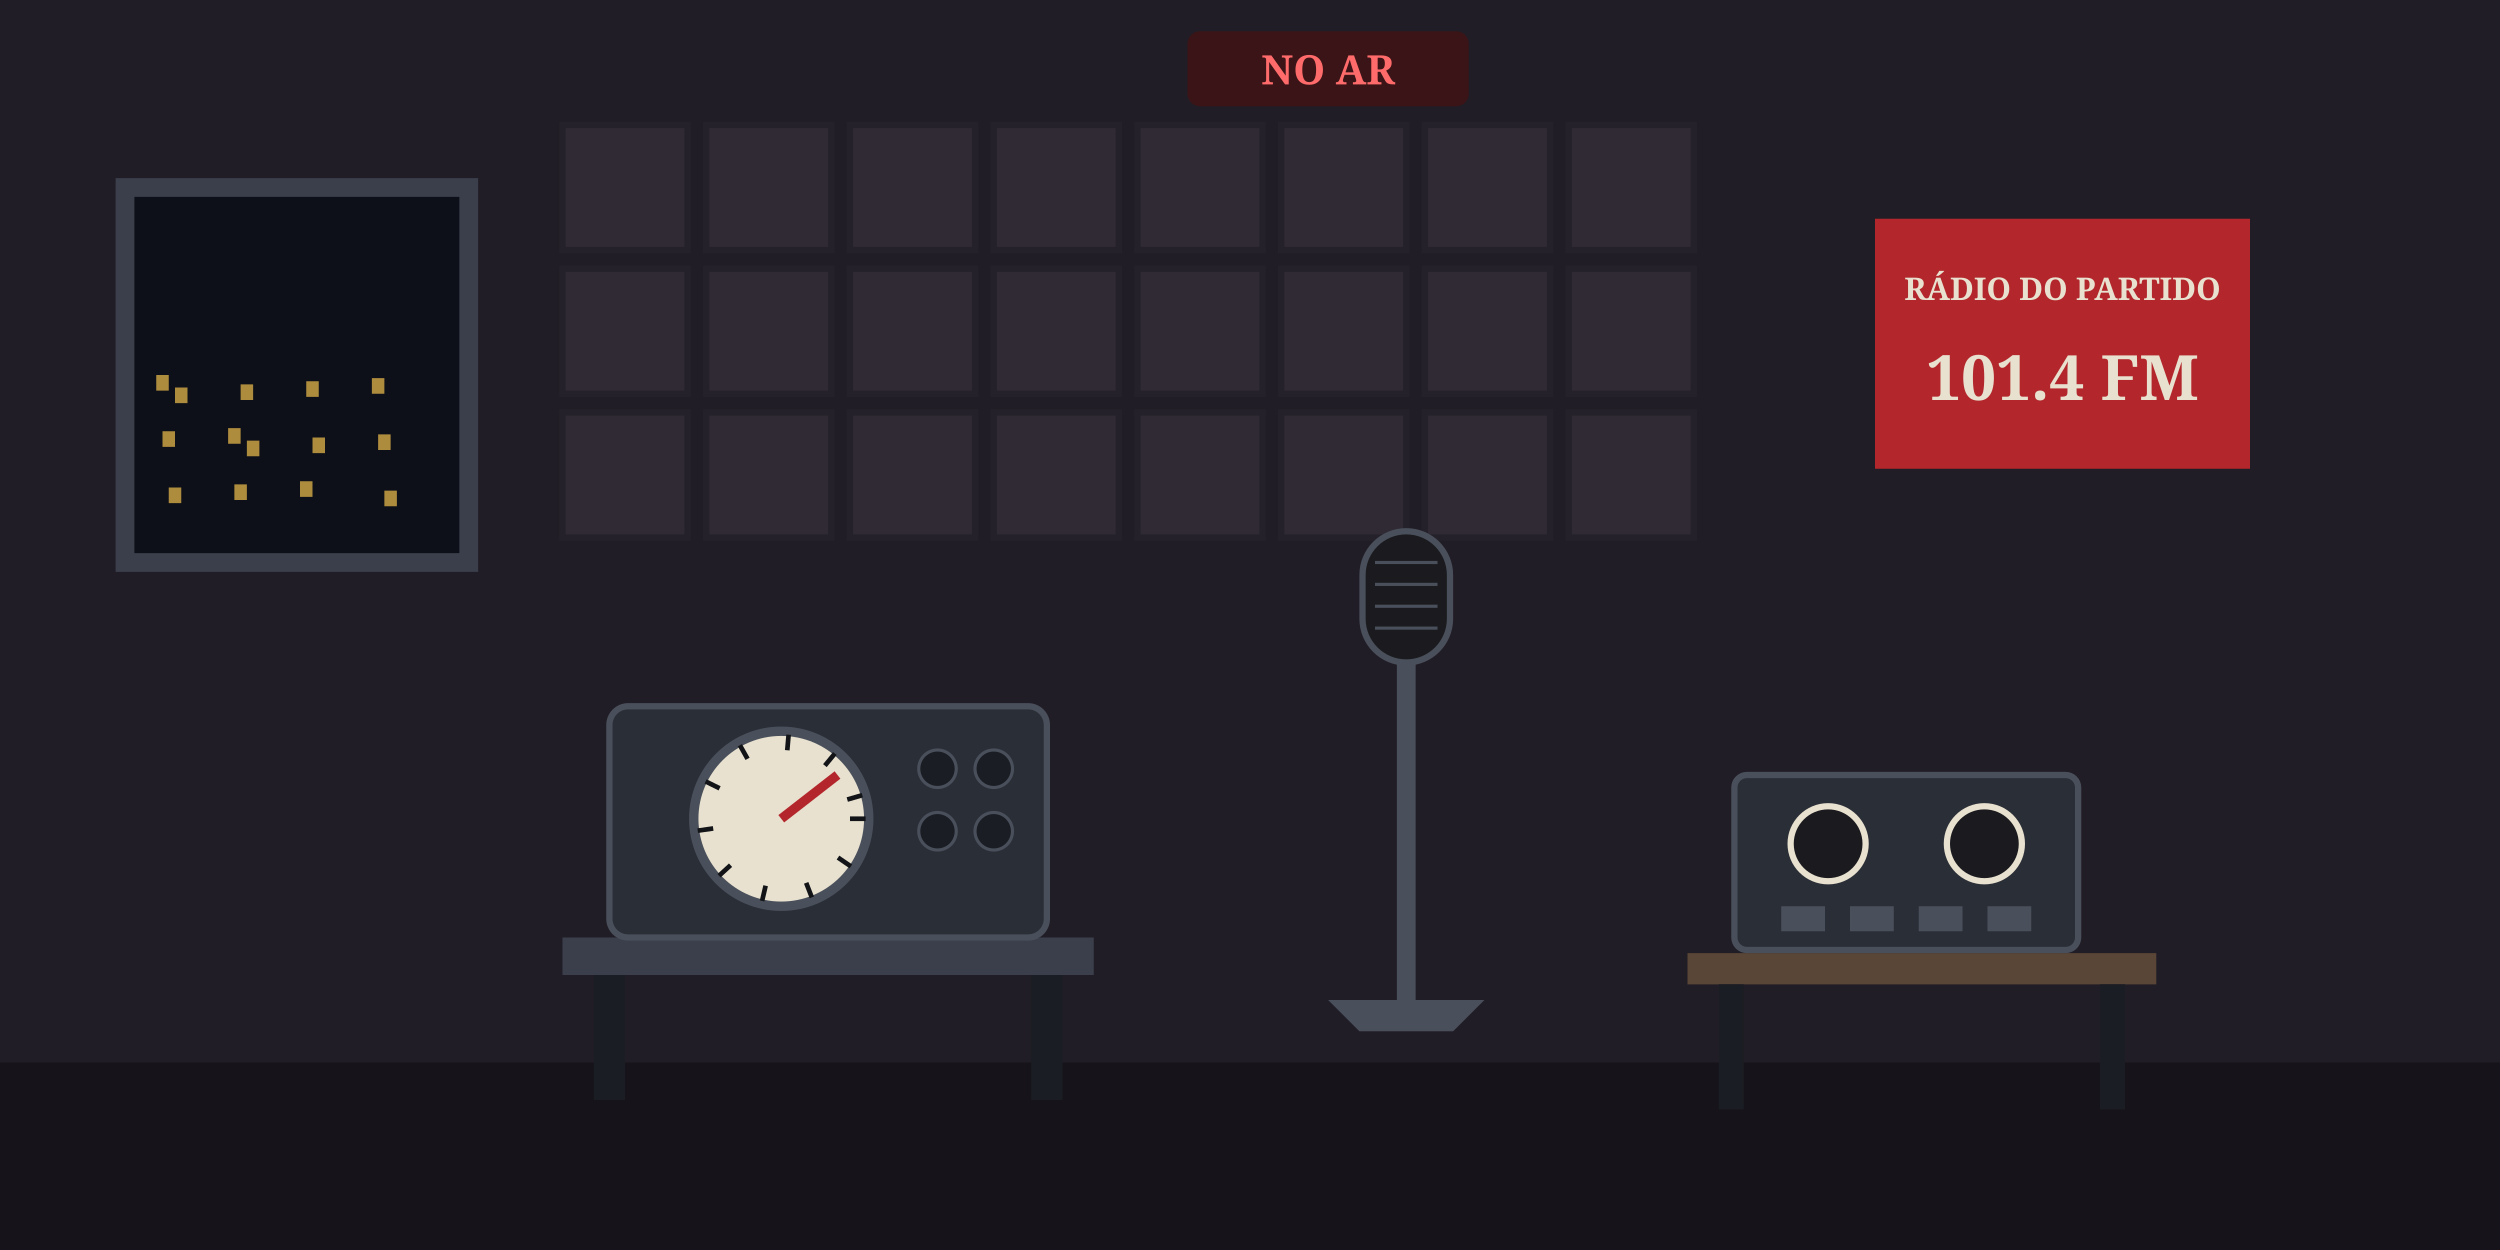
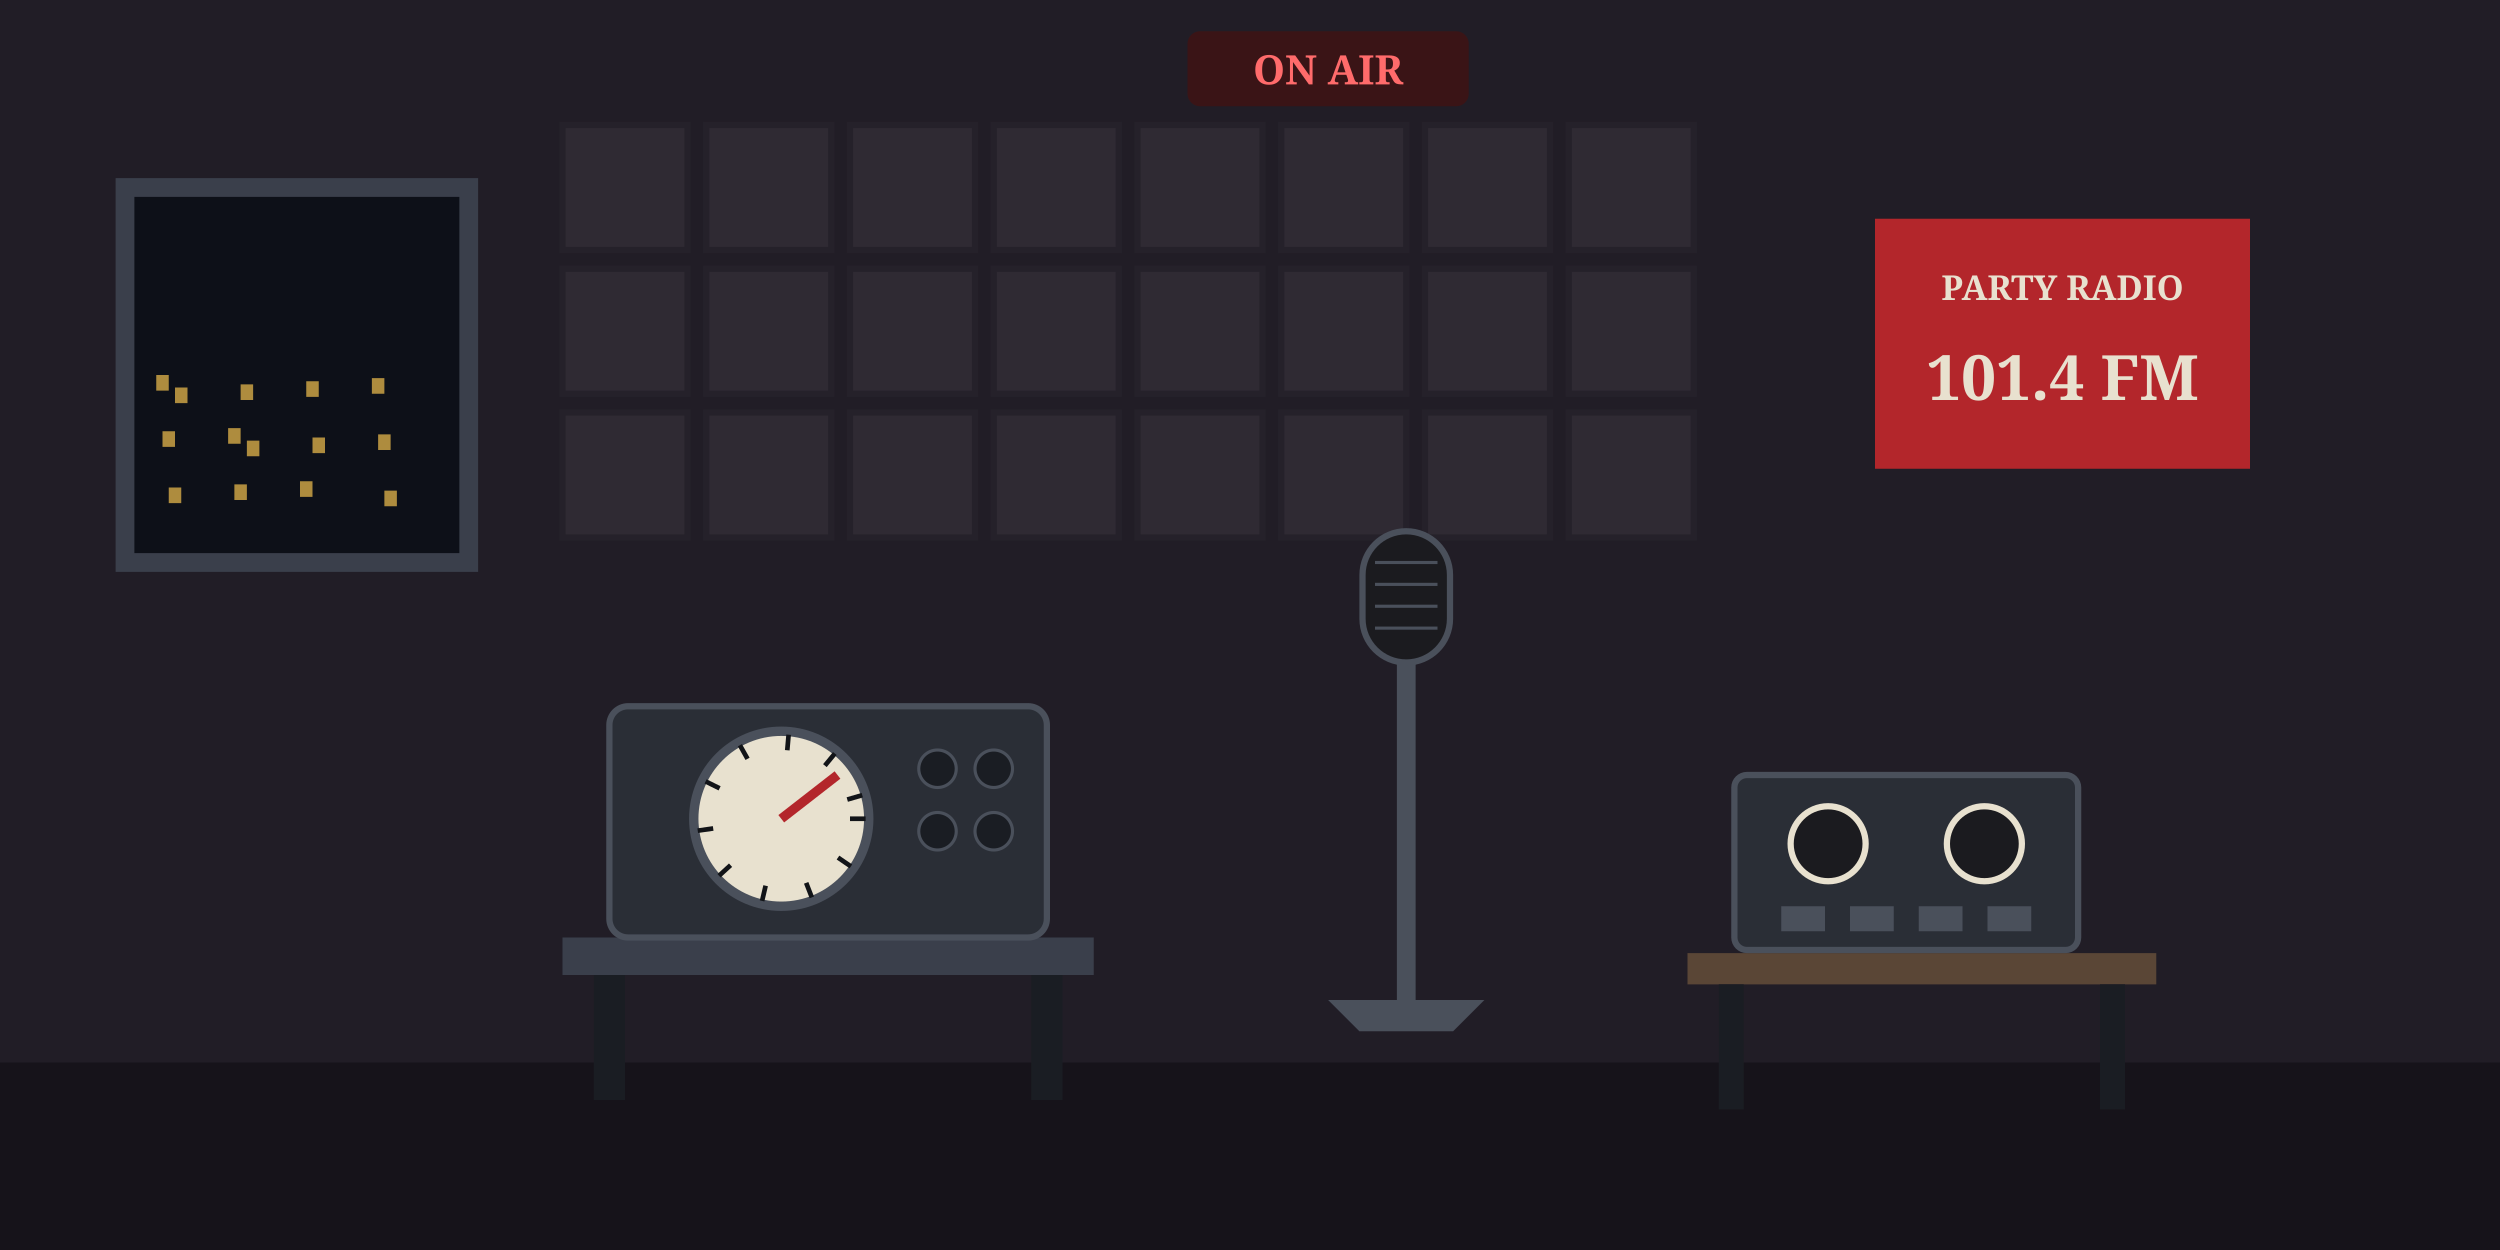
<svg xmlns="http://www.w3.org/2000/svg" viewBox="0 0 800 400" width="800" height="400">
  <defs />
  <rect width="800" height="400" fill="#211d26" />
  <rect x="180" y="40" width="40" height="40" fill="#2f2a33" stroke="#25212a" stroke-width="2" />
  <rect x="226" y="40" width="40" height="40" fill="#2f2a33" stroke="#25212a" stroke-width="2" />
  <rect x="272" y="40" width="40" height="40" fill="#2f2a33" stroke="#25212a" stroke-width="2" />
  <rect x="318" y="40" width="40" height="40" fill="#2f2a33" stroke="#25212a" stroke-width="2" />
  <rect x="364" y="40" width="40" height="40" fill="#2f2a33" stroke="#25212a" stroke-width="2" />
  <rect x="410" y="40" width="40" height="40" fill="#2f2a33" stroke="#25212a" stroke-width="2" />
  <rect x="456" y="40" width="40" height="40" fill="#2f2a33" stroke="#25212a" stroke-width="2" />
  <rect x="502" y="40" width="40" height="40" fill="#2f2a33" stroke="#25212a" stroke-width="2" />
  <rect x="180" y="86" width="40" height="40" fill="#2f2a33" stroke="#25212a" stroke-width="2" />
  <rect x="226" y="86" width="40" height="40" fill="#2f2a33" stroke="#25212a" stroke-width="2" />
  <rect x="272" y="86" width="40" height="40" fill="#2f2a33" stroke="#25212a" stroke-width="2" />
  <rect x="318" y="86" width="40" height="40" fill="#2f2a33" stroke="#25212a" stroke-width="2" />
  <rect x="364" y="86" width="40" height="40" fill="#2f2a33" stroke="#25212a" stroke-width="2" />
  <rect x="410" y="86" width="40" height="40" fill="#2f2a33" stroke="#25212a" stroke-width="2" />
  <rect x="456" y="86" width="40" height="40" fill="#2f2a33" stroke="#25212a" stroke-width="2" />
  <rect x="502" y="86" width="40" height="40" fill="#2f2a33" stroke="#25212a" stroke-width="2" />
  <rect x="180" y="132" width="40" height="40" fill="#2f2a33" stroke="#25212a" stroke-width="2" />
  <rect x="226" y="132" width="40" height="40" fill="#2f2a33" stroke="#25212a" stroke-width="2" />
  <rect x="272" y="132" width="40" height="40" fill="#2f2a33" stroke="#25212a" stroke-width="2" />
  <rect x="318" y="132" width="40" height="40" fill="#2f2a33" stroke="#25212a" stroke-width="2" />
  <rect x="364" y="132" width="40" height="40" fill="#2f2a33" stroke="#25212a" stroke-width="2" />
  <rect x="410" y="132" width="40" height="40" fill="#2f2a33" stroke="#25212a" stroke-width="2" />
  <rect x="456" y="132" width="40" height="40" fill="#2f2a33" stroke="#25212a" stroke-width="2" />
  <rect x="502" y="132" width="40" height="40" fill="#2f2a33" stroke="#25212a" stroke-width="2" />
  <rect x="380" y="10" width="90" height="24" rx="4" fill="#3a1416" />
-   <text x="425" y="27" font-family="Georgia, serif" font-size="13" fill="#ff6b6b" text-anchor="middle" font-weight="bold">NO AR</text>
+   <text x="425" y="27" font-family="Georgia, serif" font-size="13" fill="#ff6b6b" text-anchor="middle" font-weight="bold">ON AIR</text>
  <rect x="40" y="60" width="110" height="120" fill="#0d1018" stroke="#3a3f4b" stroke-width="6" />
  <rect x="50" y="120" width="4" height="5" fill="#f2c14e" opacity="0.7" />
  <rect x="73" y="137" width="4" height="5" fill="#f2c14e" opacity="0.7" />
  <rect x="96" y="154" width="4" height="5" fill="#f2c14e" opacity="0.7" />
  <rect x="119" y="121" width="4" height="5" fill="#f2c14e" opacity="0.7" />
  <rect x="52" y="138" width="4" height="5" fill="#f2c14e" opacity="0.7" />
  <rect x="75" y="155" width="4" height="5" fill="#f2c14e" opacity="0.7" />
  <rect x="98" y="122" width="4" height="5" fill="#f2c14e" opacity="0.7" />
  <rect x="121" y="139" width="4" height="5" fill="#f2c14e" opacity="0.7" />
  <rect x="54" y="156" width="4" height="5" fill="#f2c14e" opacity="0.7" />
  <rect x="77" y="123" width="4" height="5" fill="#f2c14e" opacity="0.7" />
  <rect x="100" y="140" width="4" height="5" fill="#f2c14e" opacity="0.7" />
  <rect x="123" y="157" width="4" height="5" fill="#f2c14e" opacity="0.7" />
  <rect x="56" y="124" width="4" height="5" fill="#f2c14e" opacity="0.7" />
  <rect x="79" y="141" width="4" height="5" fill="#f2c14e" opacity="0.7" />
  <rect x="600" y="70" width="120" height="80" fill="#b3262b" />
-   <text x="660" y="96" font-family="Georgia, serif" font-size="10" fill="#e8e1cf" text-anchor="middle" font-weight="bold">RÁDIO DO PARTIDO</text>
+   <text x="660" y="96" font-family="Georgia, serif" font-size="11" fill="#e8e1cf" text-anchor="middle" font-weight="bold">PARTY RADIO</text>
  <text x="660" y="128" font-family="Georgia, serif" font-size="20" fill="#e8e1cf" text-anchor="middle" font-weight="bold">101.4 FM</text>
  <rect y="340" width="800" height="60" fill="#16131a" />
  <rect x="180" y="300" width="170" height="12" fill="#3a3f4b" />
  <rect x="190" y="312" width="10" height="40" fill="#1a1d23" />
  <rect x="330" y="312" width="10" height="40" fill="#1a1d23" />
  <rect x="195" y="226" width="140" height="74" rx="6" fill="#2a2e36" stroke="#4a505b" stroke-width="2" />
  <circle cx="250" cy="262" r="28" fill="#e8e1cf" stroke="#4a505b" stroke-width="3" />
  <line x1="272.0" y1="262.0" x2="277.0" y2="262.0" stroke="#121418" stroke-width="1.5" />
  <line x1="268.157" y1="274.422" x2="272.284" y2="277.245" stroke="#121418" stroke-width="1.5" />
  <line x1="257.972" y1="282.505" x2="259.784" y2="287.165" stroke="#121418" stroke-width="1.5" />
  <line x1="245.002" y1="283.425" x2="243.866" y2="288.294" stroke="#121418" stroke-width="1.5" />
  <line x1="233.777" y1="276.86" x2="230.09" y2="280.238" stroke="#121418" stroke-width="1.5" />
  <line x1="228.22" y1="265.105" x2="223.27" y2="265.81" stroke="#121418" stroke-width="1.5" />
  <line x1="230.271" y1="252.265" x2="225.788" y2="250.052" stroke="#121418" stroke-width="1.5" />
  <line x1="239.214" y1="242.825" x2="236.763" y2="238.467" stroke="#121418" stroke-width="1.5" />
  <line x1="251.925" y1="240.084" x2="252.362" y2="235.104" stroke="#121418" stroke-width="1.5" />
  <line x1="263.963" y1="244.999" x2="267.137" y2="241.135" stroke="#121418" stroke-width="1.5" />
  <line x1="271.124" y1="255.853" x2="275.925" y2="254.456" stroke="#121418" stroke-width="1.5" />
  <line x1="250" y1="262" x2="268" y2="248" stroke="#b3262b" stroke-width="3" />
  <circle cx="300" cy="246" r="6" fill="#1a1d23" stroke="#4a505b" />
  <circle cx="318" cy="246" r="6" fill="#1a1d23" stroke="#4a505b" />
  <circle cx="300" cy="266" r="6" fill="#1a1d23" stroke="#4a505b" />
  <circle cx="318" cy="266" r="6" fill="#1a1d23" stroke="#4a505b" />
  <rect x="447" y="200" width="6" height="120" fill="#4a505b" />
  <path d="M 425 320 L 475 320 L 465 330 L 435 330 Z" fill="#4a505b" />
  <rect x="436" y="170" width="28" height="42" rx="14" fill="#1b1b1f" stroke="#4a505b" stroke-width="2" />
  <line x1="440" y1="180" x2="460" y2="180" stroke="#4a505b" stroke-width="1" />
  <line x1="440" y1="187" x2="460" y2="187" stroke="#4a505b" stroke-width="1" />
  <line x1="440" y1="194" x2="460" y2="194" stroke="#4a505b" stroke-width="1" />
  <line x1="440" y1="201" x2="460" y2="201" stroke="#4a505b" stroke-width="1" />
  <rect x="540" y="305" width="150" height="10" fill="#5a4636" />
  <rect x="550" y="315" width="8" height="40" fill="#1a1d23" />
  <rect x="672" y="315" width="8" height="40" fill="#1a1d23" />
  <rect x="555" y="248" width="110" height="56" rx="4" fill="#2a2e36" stroke="#4a505b" stroke-width="2" />
  <circle cx="585" cy="270" r="12" fill="#1b1b1f" stroke="#e8e1cf" stroke-width="2" />
  <circle cx="635" cy="270" r="12" fill="#1b1b1f" stroke="#e8e1cf" stroke-width="2" />
  <rect x="570" y="290" width="14" height="8" fill="#4a505b" />
  <rect x="592" y="290" width="14" height="8" fill="#4a505b" />
  <rect x="614" y="290" width="14" height="8" fill="#4a505b" />
  <rect x="636" y="290" width="14" height="8" fill="#4a505b" />
</svg>
